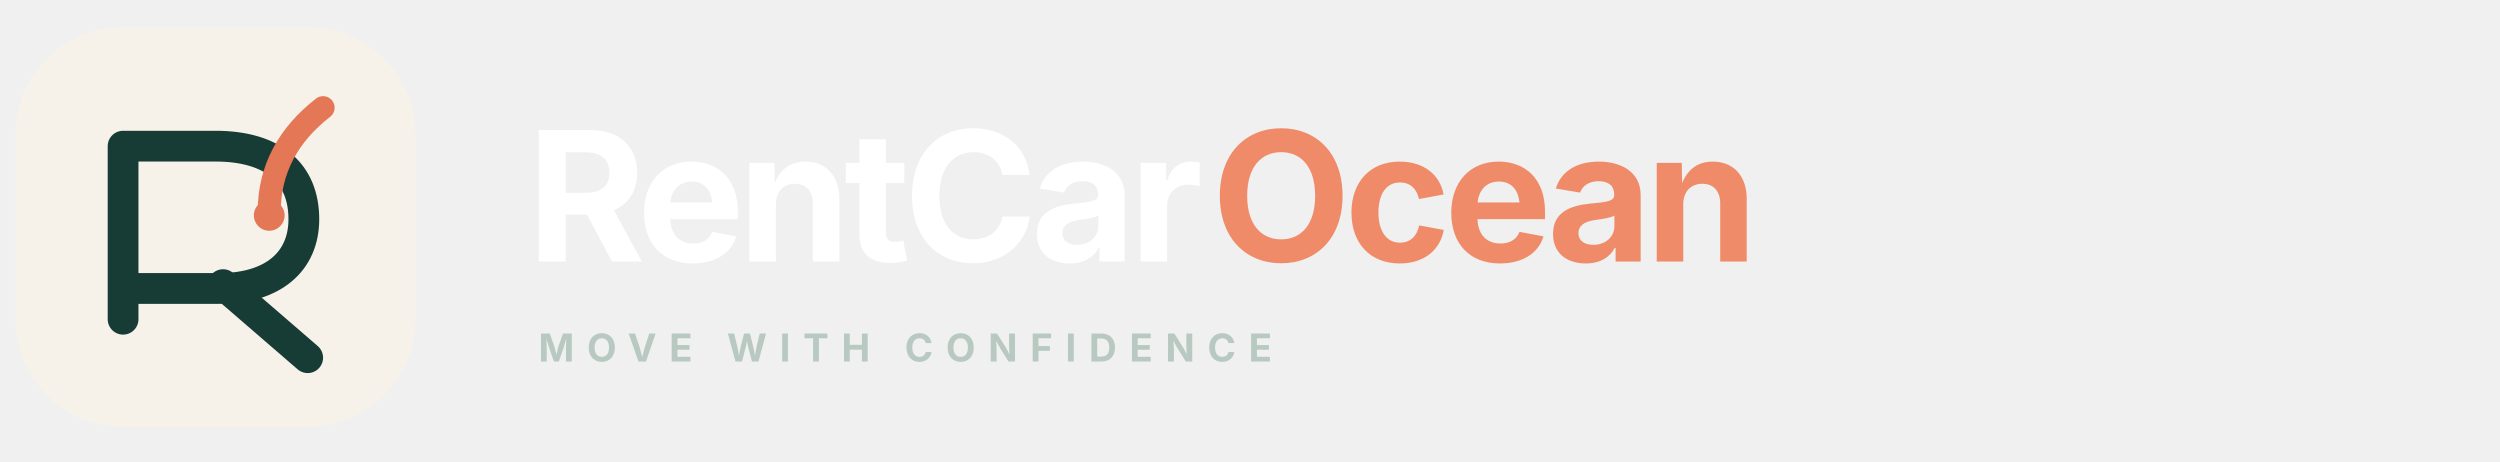
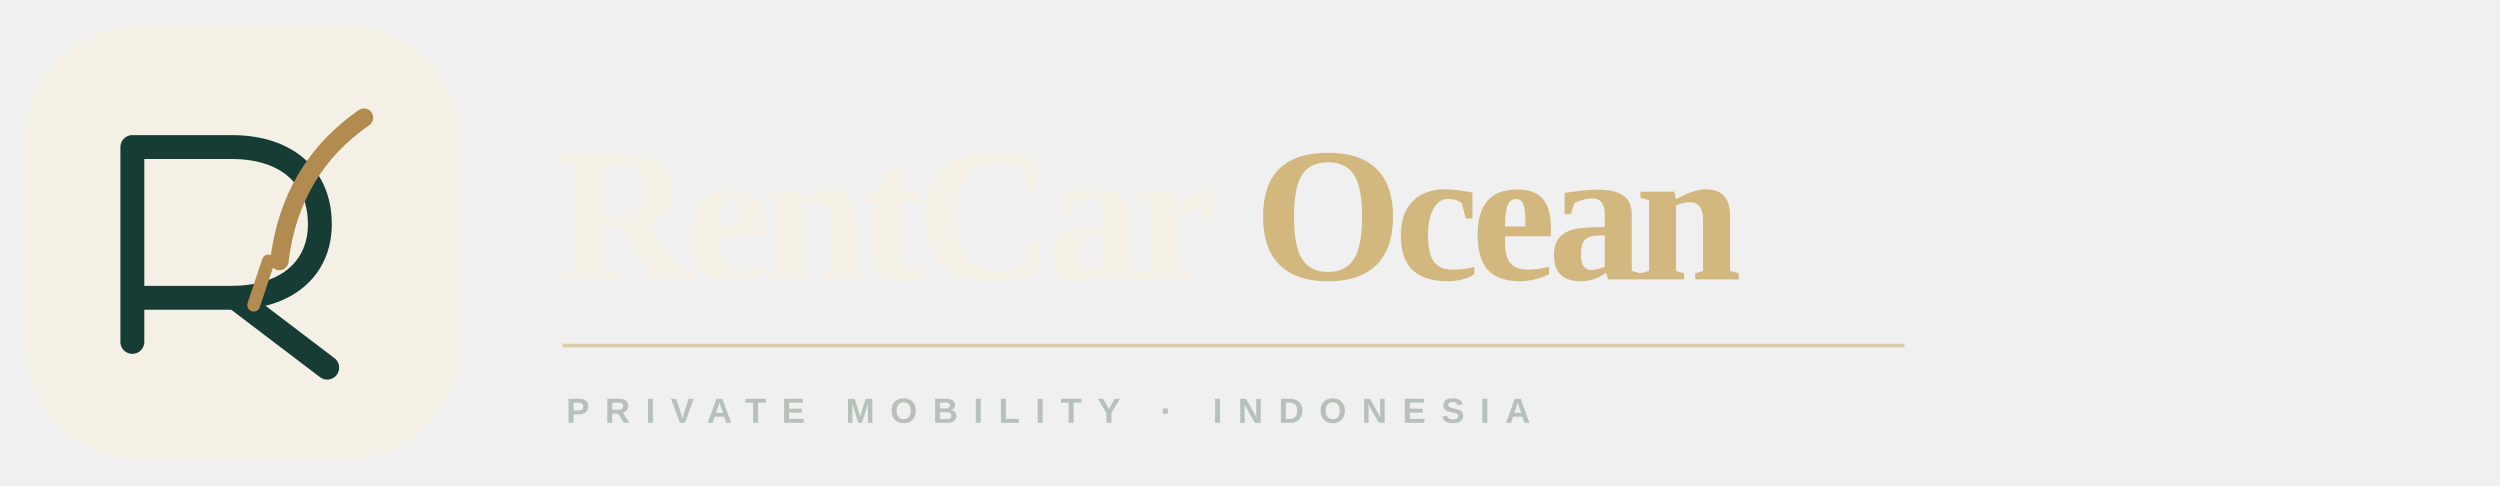
- <svg xmlns="http://www.w3.org/2000/svg" viewBox="0 0 650 120" role="img" aria-labelledby="title desc">
-   <rect x="4" y="7" width="104" height="104" rx="28" fill="#F6F2E9" />
-   <path d="M32 83V38h24c15 0 23 7 23 19 0 11-8 18-22 18H32" fill="none" stroke="#173C36" stroke-width="8" stroke-linecap="round" stroke-linejoin="round" />
-   <path d="M58 74l22 19" fill="none" stroke="#173C36" stroke-width="8" stroke-linecap="round" />
-   <path d="M84 28c-9 7-14 16-14 27" fill="none" stroke="#E47755" stroke-width="6" stroke-linecap="round" />
-   <circle cx="70" cy="56" r="4" fill="#E47755" />
-   <text x="137" y="68" fill="#FFFFFF" font-family="Inter, Avenir Next, Montserrat, Arial, sans-serif" font-size="47" font-weight="650" letter-spacing="-1.7">RentCar</text>
-   <text x="315" y="68" fill="#F08B69" font-family="Inter, Avenir Next, Montserrat, Arial, sans-serif" font-size="47" font-weight="650" letter-spacing="-1.7">Ocean</text>
-   <text x="140" y="94" fill="#B7C9C1" font-family="Inter, Avenir Next, Montserrat, Arial, sans-serif" font-size="10" font-weight="700" letter-spacing="3.3">MOVE WITH CONFIDENCE</text>
+ <svg xmlns="http://www.w3.org/2000/svg" viewBox="0 0 680 132" role="img" aria-labelledby="title desc">
+   <g transform="translate(5 5)">
+     <rect x="2" y="2" width="118" height="118" rx="31" fill="#F4F0E6" />
+     <path d="M31 88V35h27c15 0 24 8 24 21 0 12-9 20-24 20H31" fill="none" stroke="#173C36" stroke-width="6.5" stroke-linecap="round" stroke-linejoin="round" />
+     <path d="M59 76l25 19" fill="none" stroke="#173C36" stroke-width="6.5" stroke-linecap="round" />
+     <path d="M94 27c-13 9-21 22-23 39" fill="none" stroke="#B18B50" stroke-width="5" stroke-linecap="round" />
+     <path d="M68 66l-4 12" fill="none" stroke="#B18B50" stroke-width="3.5" stroke-linecap="round" />
+   </g>
+   <text x="151" y="76" fill="#F4F0E6" font-family="Georgia, 'Times New Roman', serif" font-size="52" font-weight="600" letter-spacing="-2.2">RentCar</text>
+   <text x="341" y="76" fill="#D2B77F" font-family="Georgia, 'Times New Roman', serif" font-size="52" font-weight="600" letter-spacing="-2.2">Ocean</text>
+   <path d="M153 94H518" stroke="#D2B77F" stroke-width="1" opacity=".65" />
+   <text x="154" y="115" fill="#B7C1B9" font-family="Arial, sans-serif" font-size="9.5" font-weight="700" letter-spacing="4.2">PRIVATE MOBILITY · INDONESIA</text>
</svg>
